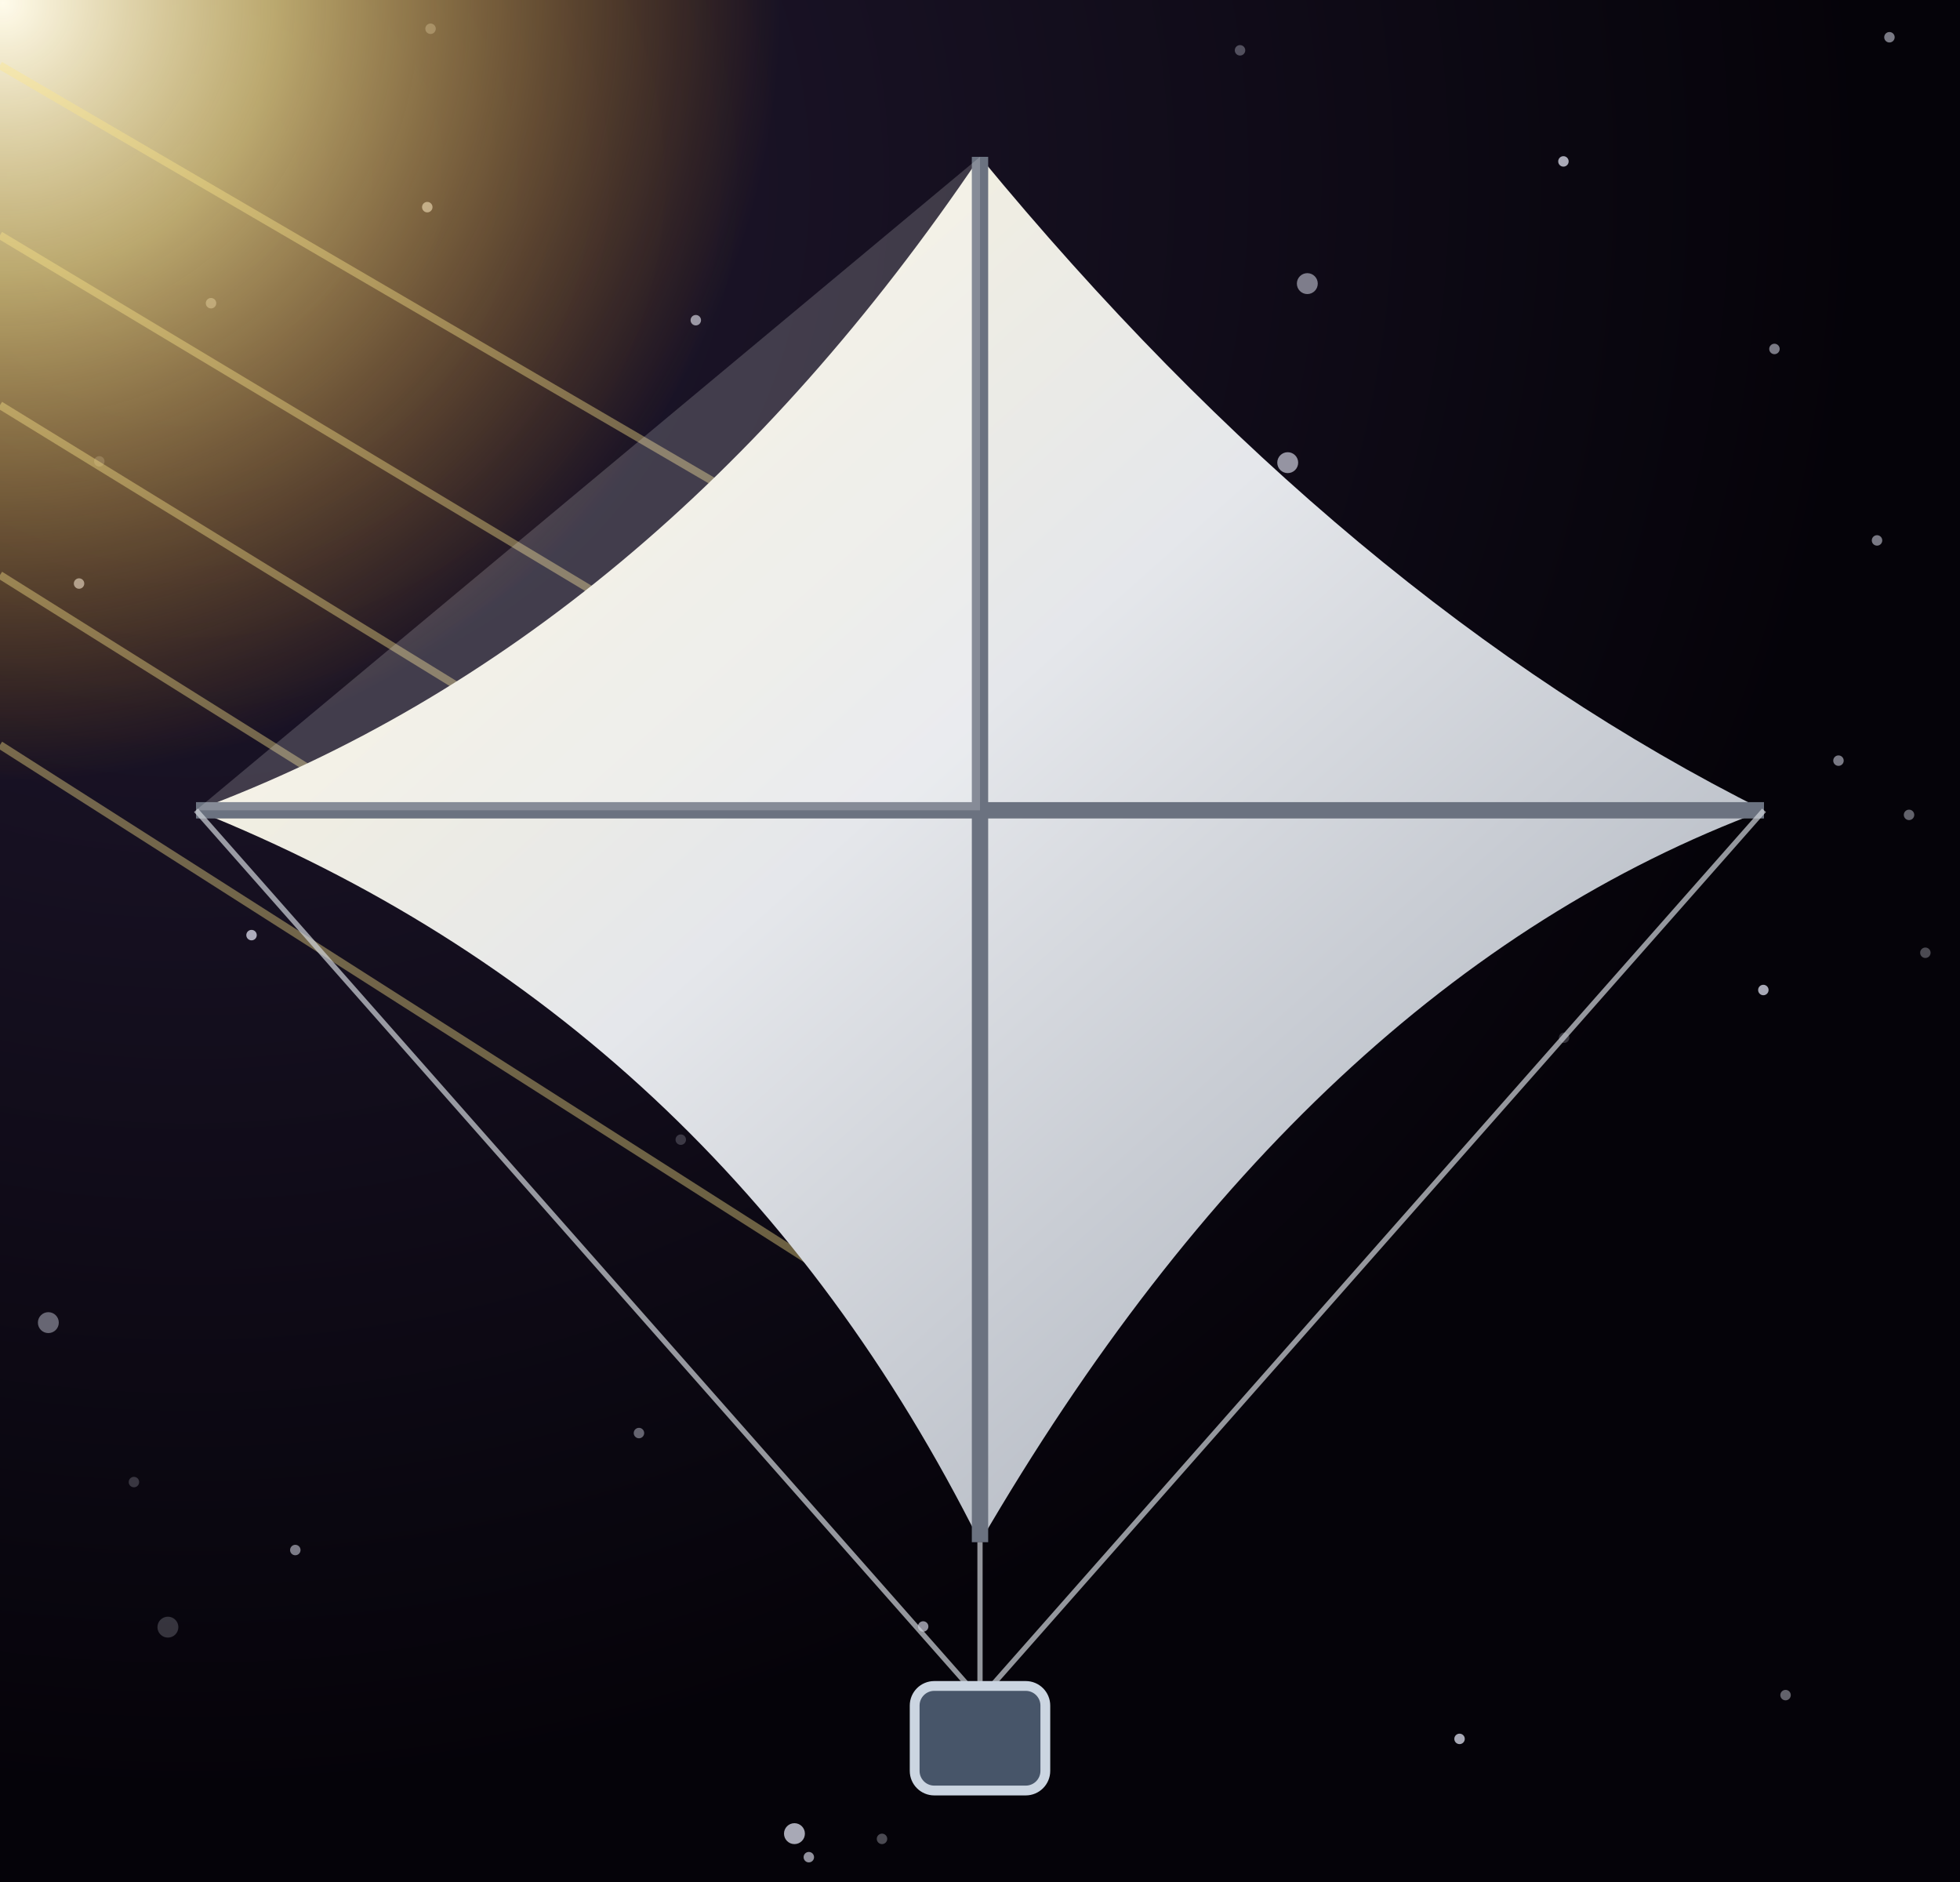
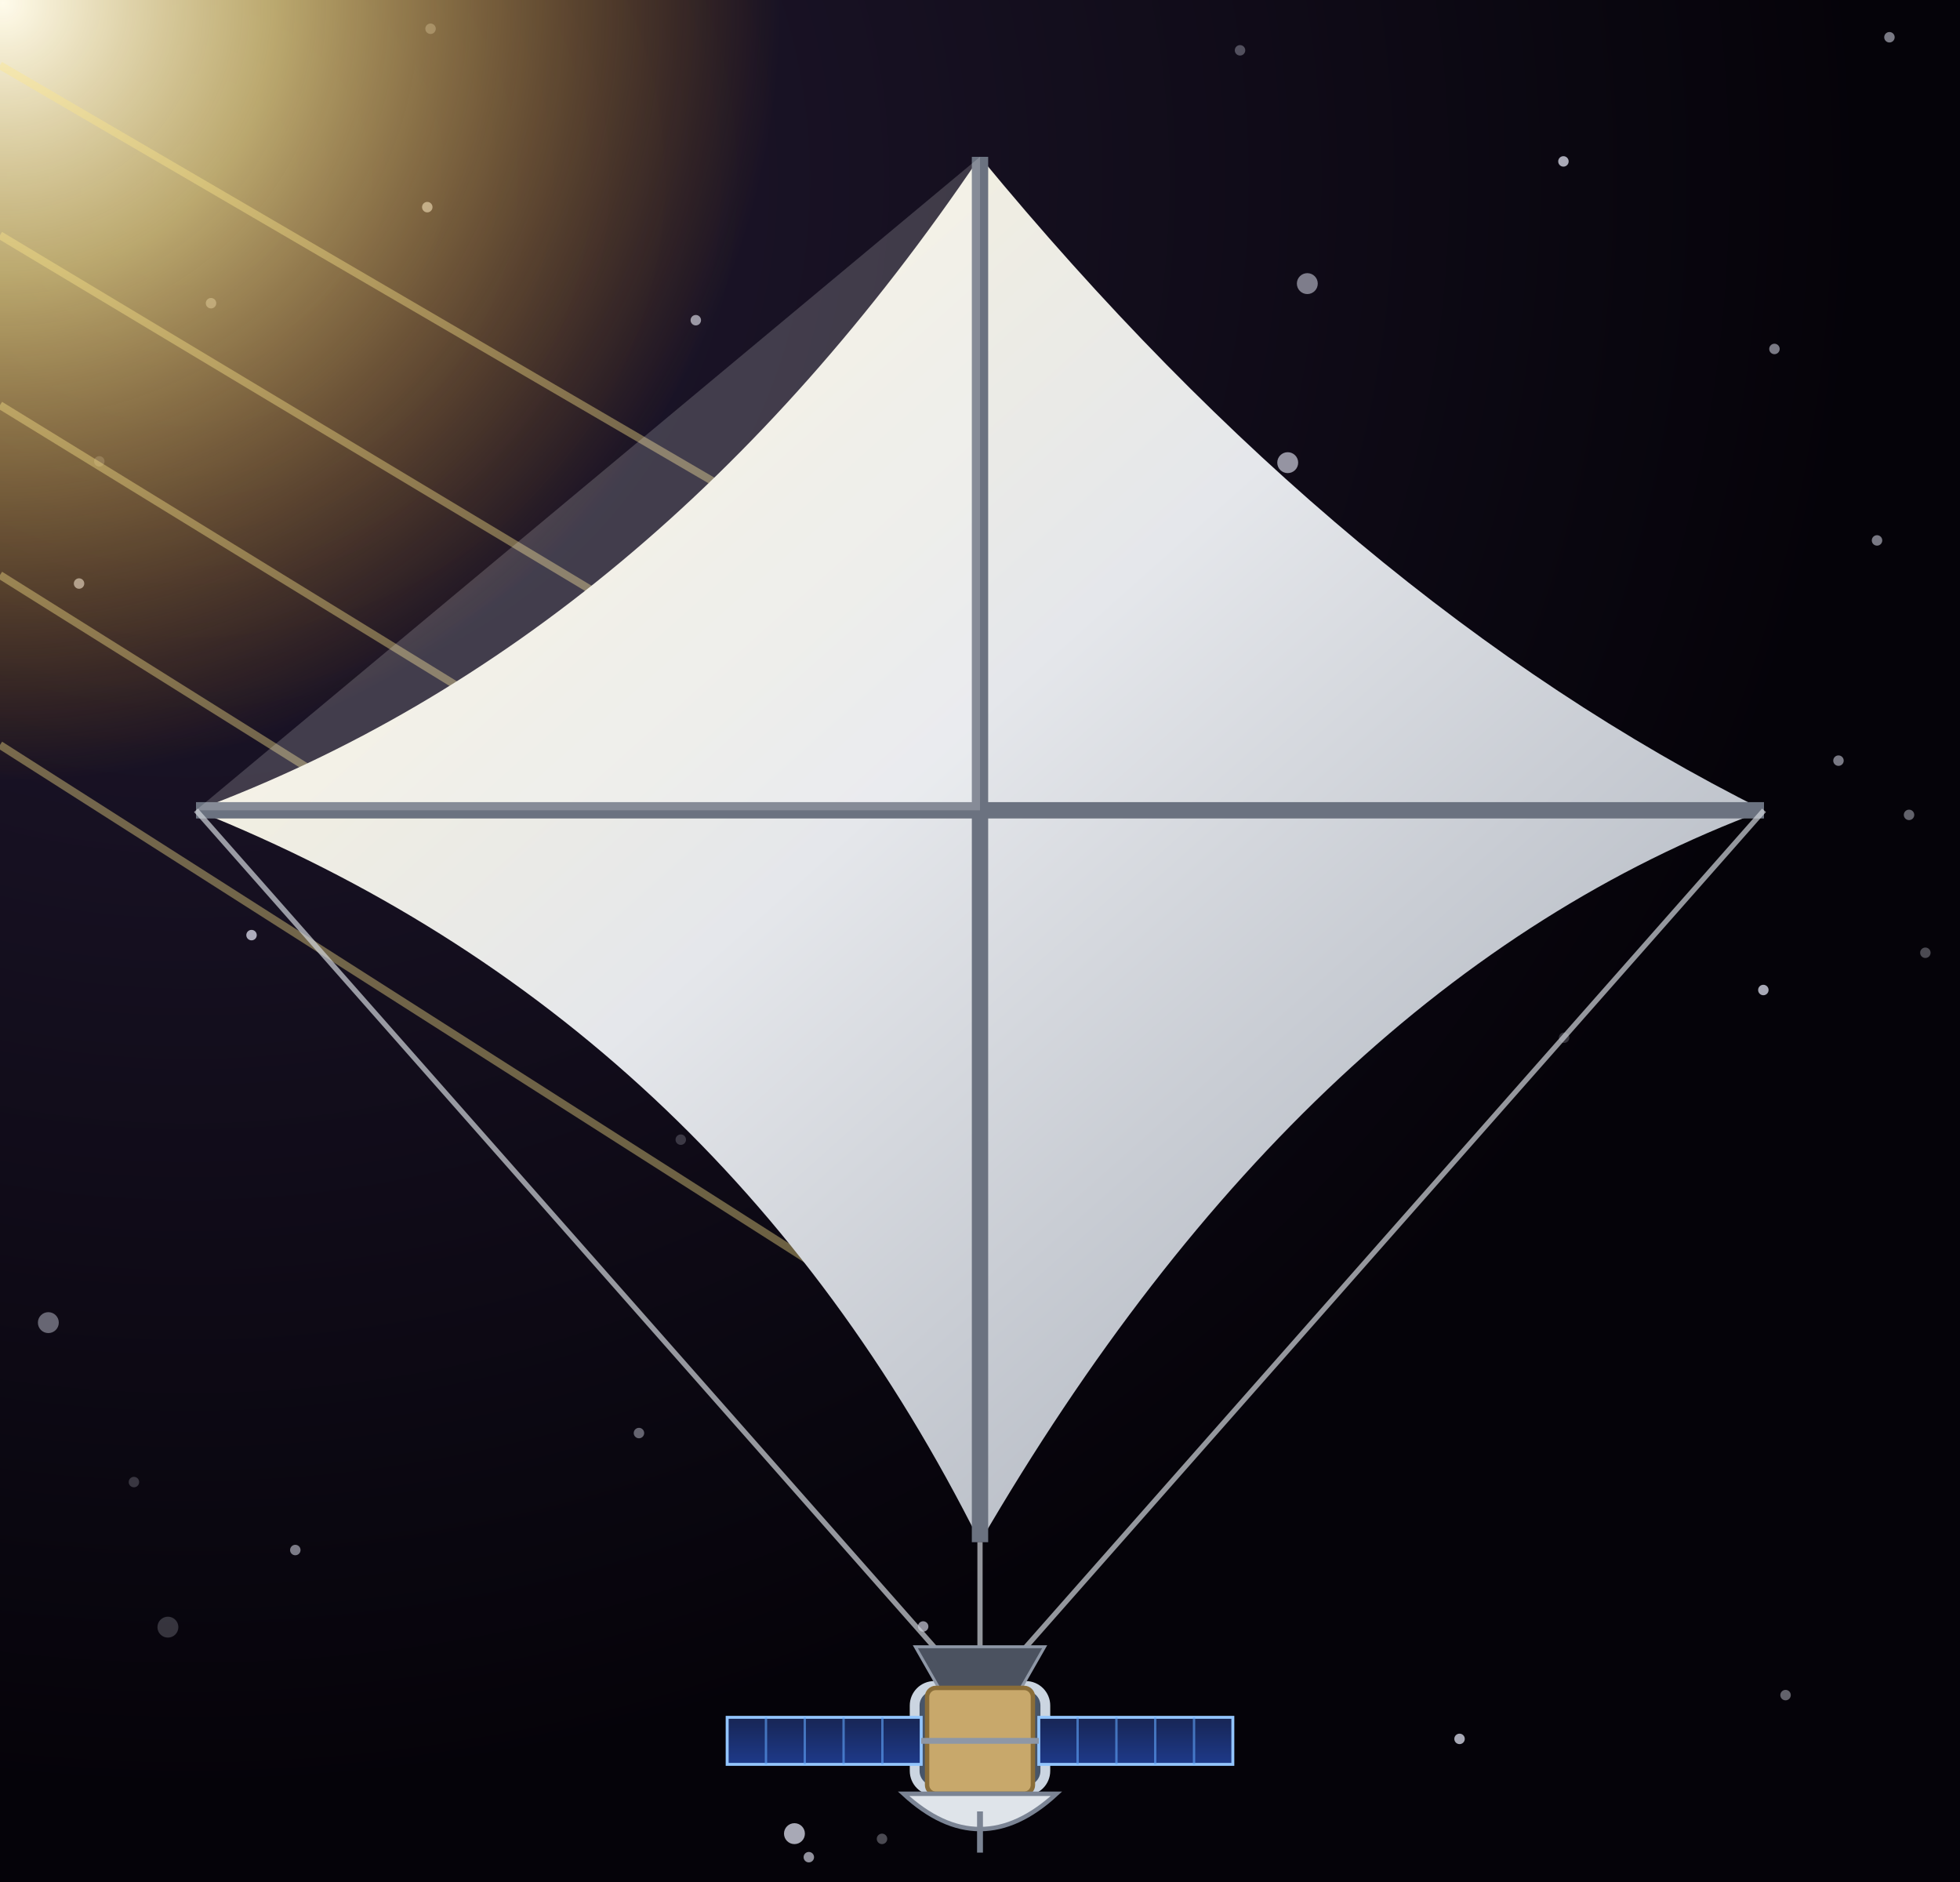
<svg xmlns="http://www.w3.org/2000/svg" viewBox="0 0 300 288" width="300" height="288">
  <defs>
    <filter id="glow" x="-50%" y="-50%" width="200%" height="200%">
      <feGaussianBlur stdDeviation="4" result="b" />
      <feMerge>
        <feMergeNode in="b" />
        <feMergeNode in="SourceGraphic" />
      </feMerge>
    </filter>
    <filter id="soft" x="-50%" y="-50%" width="200%" height="200%">
      <feGaussianBlur stdDeviation="9" />
    </filter>
    <radialGradient id="bg" cx="10%" cy="10%" r="85%">
      <stop offset="0%" stop-color="#231a33" />
      <stop offset="100%" stop-color="#050309" />
    </radialGradient>
    <linearGradient id="film" x1="0" y1="0" x2="1" y2="1">
      <stop offset="0" stop-color="#fff7d6" stop-opacity="1" />
      <stop offset="0.45" stop-color="#e5e7eb" stop-opacity="1" />
      <stop offset="1" stop-color="#9ca3af" stop-opacity="1" />
    </linearGradient>
    <radialGradient id="sun" cx="50%" cy="50%" r="50%">
      <stop offset="0" stop-color="#fffbeb" stop-opacity="1" />
      <stop offset="0.35" stop-color="#fde68a" stop-opacity="0.7" />
      <stop offset="1" stop-color="#f59e0b" stop-opacity="0" />
    </radialGradient>
+     <linearGradient id="shHull" x1="0" y1="0" x2="1" y2="0">
+       <stop offset="0" stop-color="#e3e7ee" stop-opacity="1" />
+       <stop offset="0.45" stop-color="#9aa3b2" stop-opacity="1" />
+       <stop offset="1" stop-color="#3b424f" stop-opacity="1" />
+     </linearGradient>
+     <radialGradient id="shTank" cx="35%" cy="35%" r="70%">
+       <stop offset="0" stop-color="#f4f6fa" stop-opacity="1" />
+       <stop offset="0.55" stop-color="#a7b0be" stop-opacity="1" />
+       <stop offset="1" stop-color="#4b5260" stop-opacity="1" />
+     </radialGradient>
+     <linearGradient id="shRad" x1="0" y1="0" x2="0" y2="1">
+       <stop offset="0" stop-color="#3a4252" stop-opacity="1" />
+       <stop offset="1" stop-color="#262c38" stop-opacity="1" />
+     </linearGradient>
+     <linearGradient id="shPv" x1="0" y1="0" x2="0" y2="1">
+       <stop offset="0" stop-color="#1e3a8a" stop-opacity="1" />
+       <stop offset="1" stop-color="#172554" stop-opacity="1" />
+     </linearGradient>
  </defs>
  <rect width="300" height="288" fill="url(#bg)" />
  <circle cx="197.1" cy="70.8" r="1.6" fill="#eef0ff" opacity="0.6" />
  <circle cx="121.6" cy="280.6" r="1.6" fill="#eef0ff" opacity="0.7" />
  <circle cx="289.2" cy="5.7" r="0.8" fill="#eef0ff" opacity="0.5" />
  <circle cx="7.4" cy="202.4" r="1.6" fill="#eef0ff" opacity="0.4" />
  <circle cx="239.3" cy="24.7" r="0.8" fill="#eef0ff" opacity="0.7" />
  <circle cx="269.9" cy="151.5" r="0.8" fill="#eef0ff" opacity="0.7" />
  <circle cx="273.3" cy="259.4" r="0.8" fill="#eef0ff" opacity="0.4" />
  <circle cx="179.2" cy="142.1" r="0.8" fill="#eef0ff" opacity="0.7" />
  <circle cx="239.4" cy="158.8" r="0.8" fill="#eef0ff" opacity="0.2" />
  <circle cx="294.7" cy="145.8" r="0.8" fill="#eef0ff" opacity="0.3" />
  <circle cx="141.3" cy="248.9" r="0.8" fill="#eef0ff" opacity="0.6" />
  <circle cx="97.8" cy="219.3" r="0.8" fill="#eef0ff" opacity="0.4" />
  <circle cx="271.6" cy="53.4" r="0.8" fill="#eef0ff" opacity="0.5" />
  <circle cx="25.7" cy="249" r="1.6" fill="#eef0ff" opacity="0.2" />
  <circle cx="45.2" cy="237.2" r="0.8" fill="#eef0ff" opacity="0.5" />
  <circle cx="104.2" cy="174.4" r="0.8" fill="#eef0ff" opacity="0.2" />
  <circle cx="32.3" cy="46.4" r="0.8" fill="#eef0ff" opacity="0.4" />
  <circle cx="281.4" cy="116.4" r="0.8" fill="#eef0ff" opacity="0.5" />
  <circle cx="292.2" cy="124.7" r="0.8" fill="#eef0ff" opacity="0.4" />
  <circle cx="61.1" cy="121.2" r="0.8" fill="#eef0ff" opacity="0.4" />
  <circle cx="106.5" cy="49" r="0.8" fill="#eef0ff" opacity="0.6" />
  <circle cx="135.9" cy="96.4" r="0.8" fill="#eef0ff" opacity="0.3" />
  <circle cx="12.1" cy="89.3" r="0.8" fill="#eef0ff" opacity="0.6" />
  <circle cx="20.5" cy="226.8" r="0.8" fill="#eef0ff" opacity="0.2" />
  <circle cx="135" cy="281.4" r="0.8" fill="#eef0ff" opacity="0.3" />
  <circle cx="85.4" cy="142.8" r="0.8" fill="#eef0ff" opacity="0.3" />
  <circle cx="223.4" cy="266.1" r="0.8" fill="#eef0ff" opacity="0.7" />
  <circle cx="189.8" cy="7.7" r="0.8" fill="#eef0ff" opacity="0.3" />
  <circle cx="180.9" cy="185.5" r="0.8" fill="#eef0ff" opacity="0.5" />
  <circle cx="15.2" cy="70.6" r="0.8" fill="#eef0ff" opacity="0.2" />
  <circle cx="200.1" cy="43.4" r="1.6" fill="#eef0ff" opacity="0.5" />
  <circle cx="198.6" cy="121.6" r="0.8" fill="#eef0ff" opacity="0.3" />
  <circle cx="195.8" cy="120.5" r="1.6" fill="#eef0ff" opacity="0.3" />
  <circle cx="65.9" cy="4.4" r="0.8" fill="#eef0ff" opacity="0.3" />
  <circle cx="38.5" cy="143.1" r="0.8" fill="#eef0ff" opacity="0.7" />
  <circle cx="65.4" cy="31.7" r="0.8" fill="#eef0ff" opacity="0.6" />
  <circle cx="287.3" cy="82.7" r="0.8" fill="#eef0ff" opacity="0.5" />
  <circle cx="200.6" cy="153.8" r="0.8" fill="#eef0ff" opacity="0.4" />
  <circle cx="123.8" cy="284.2" r="0.8" fill="#eef0ff" opacity="0.6" />
  <circle cx="164.3" cy="182.4" r="0.8" fill="#eef0ff" opacity="0.5" />
-   <circle cx="0" cy="0" r="120" fill="url(#sun)" />
-   <line x1="0" y1="10" x2="120" y2="80" stroke="#fde68a" stroke-width="1.2" opacity="0.4" />
-   <line x1="0" y1="36" x2="130" y2="114" stroke="#fde68a" stroke-width="1.2" opacity="0.4" />
-   <line x1="0" y1="62" x2="140" y2="148" stroke="#fde68a" stroke-width="1.2" opacity="0.4" />
-   <line x1="0" y1="88" x2="150" y2="182" stroke="#fde68a" stroke-width="1.2" opacity="0.4" />
-   <line x1="0" y1="114" x2="160" y2="216" stroke="#fde68a" stroke-width="1.2" opacity="0.4" />
-   <path d="M150,24 Q206,92 270,124 Q200,150 150,236 Q110,156 30,124 Q100,98 150,24 Z" fill="url(#film)" />
-   <path d="M150,24 L150,236 M30,124 L270,124" stroke="#6b7280" stroke-width="2.5" />
-   <path d="M150,24 L150,124 L30,124 Z" fill="#ffffff" opacity="0.18" />
-   <path d="M30,124 L150,260 L270,124 M150,236 L150,260" stroke="#d1d5db" stroke-width="0.8" fill="none" opacity="0.7" />
-   <rect x="140" y="258" width="20" height="16" rx="3" fill="#475569" stroke="#cbd5e1" stroke-width="1.5" />
+   <g transform="">
+     <circle cx="0" cy="0" r="120" fill="url(#sun)" />
+     <line x1="0" y1="10" x2="120" y2="80" stroke="#fde68a" stroke-width="1.2" opacity="0.4" />
+     <line x1="0" y1="36" x2="130" y2="114" stroke="#fde68a" stroke-width="1.2" opacity="0.4" />
+     <line x1="0" y1="62" x2="140" y2="148" stroke="#fde68a" stroke-width="1.2" opacity="0.4" />
+     <line x1="0" y1="88" x2="150" y2="182" stroke="#fde68a" stroke-width="1.2" opacity="0.4" />
+     <line x1="0" y1="114" x2="160" y2="216" stroke="#fde68a" stroke-width="1.2" opacity="0.4" />
+     <path d="M150,24 Q206,92 270,124 Q200,150 150,236 Q110,156 30,124 Q100,98 150,24 Z" fill="url(#film)" />
+     <path d="M150,24 L150,236 M30,124 L270,124" stroke="#6b7280" stroke-width="2.5" />
+     <path d="M150,24 L150,124 L30,124 Z" fill="#ffffff" opacity="0.18" />
+     <path d="M30,124 L150,260 L270,124 M150,236 L150,260" stroke="#d1d5db" stroke-width="0.8" fill="none" opacity="0.7" />
+     <rect x="140" y="258" width="20" height="16" rx="3" fill="#475569" stroke="#cbd5e1" stroke-width="1.5" />
+     <g transform="translate(150 252) rotate(180) scale(0.45)">
+       <path d="M-22,0 L22,0 L14,-14 L-14,-14 Z" fill="#4b5260" stroke="#8e97a6" stroke-width="1" />
+       <rect x="-18" y="-50" width="36" height="36" rx="3" fill="#c8a86b" stroke="#8a6d38" stroke-width="1.5" />
+       <rect x="-86" y="-40" width="66" height="16" fill="url(#shPv)" stroke="#93c5fd" stroke-width="1" />
+       <line x1="-72.8" y1="-40" x2="-72.8" y2="-24" stroke="#60a5fa" stroke-width="0.8" opacity="0.6" />
+       <line x1="-59.6" y1="-40" x2="-59.6" y2="-24" stroke="#60a5fa" stroke-width="0.8" opacity="0.6" />
+       <line x1="-46.4" y1="-40" x2="-46.4" y2="-24" stroke="#60a5fa" stroke-width="0.8" opacity="0.6" />
+       <line x1="-33.2" y1="-40" x2="-33.2" y2="-24" stroke="#60a5fa" stroke-width="0.8" opacity="0.6" />
+       <rect x="20" y="-40" width="66" height="16" fill="url(#shPv)" stroke="#93c5fd" stroke-width="1" />
+       <line x1="33.2" y1="-40" x2="33.2" y2="-24" stroke="#60a5fa" stroke-width="0.8" opacity="0.6" />
+       <line x1="46.4" y1="-40" x2="46.4" y2="-24" stroke="#60a5fa" stroke-width="0.8" opacity="0.6" />
+       <line x1="59.6" y1="-40" x2="59.6" y2="-24" stroke="#60a5fa" stroke-width="0.8" opacity="0.6" />
+       <line x1="72.8" y1="-40" x2="72.8" y2="-24" stroke="#60a5fa" stroke-width="0.8" opacity="0.6" />
+       <line x1="-20" y1="-32" x2="20" y2="-32" stroke="#8e97a6" stroke-width="2" />
+       <path d="M-26,-50 Q0,-74 26,-50 Z" fill="#dfe4ea" stroke="#7b8494" stroke-width="1.5" />
+       <line x1="0" y1="-56" x2="0" y2="-70" stroke="#7b8494" stroke-width="2" />
+     </g>
+   </g>
</svg>
